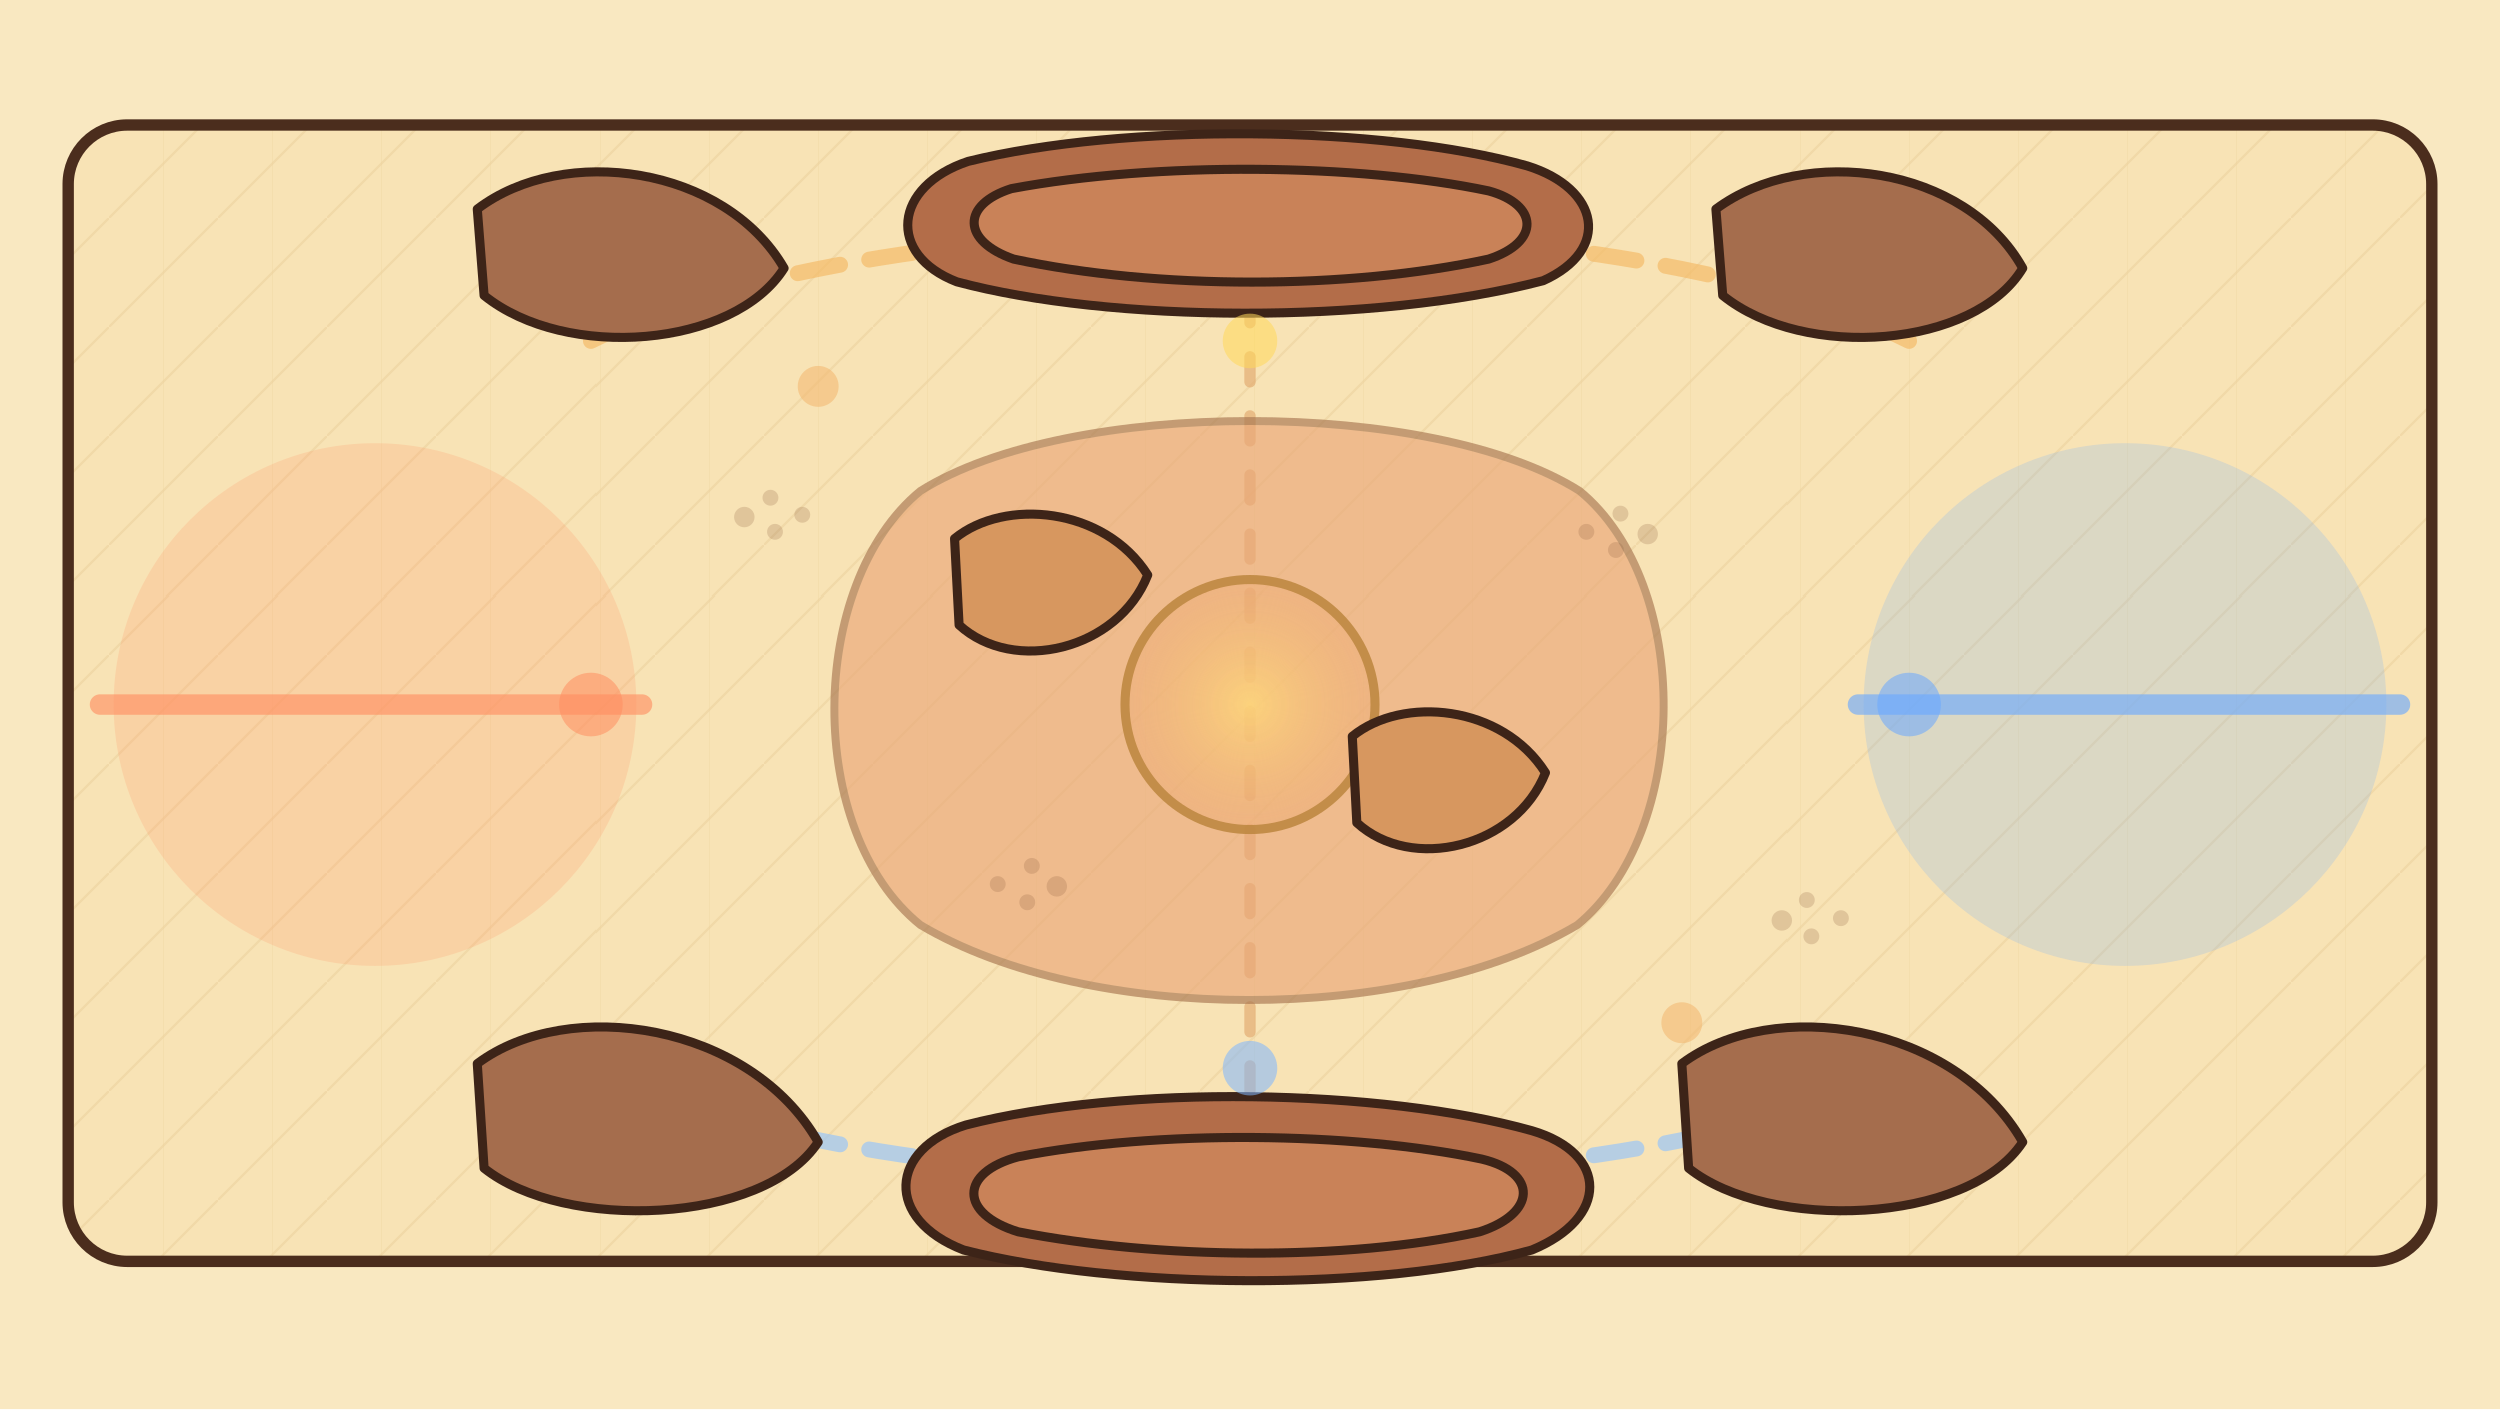
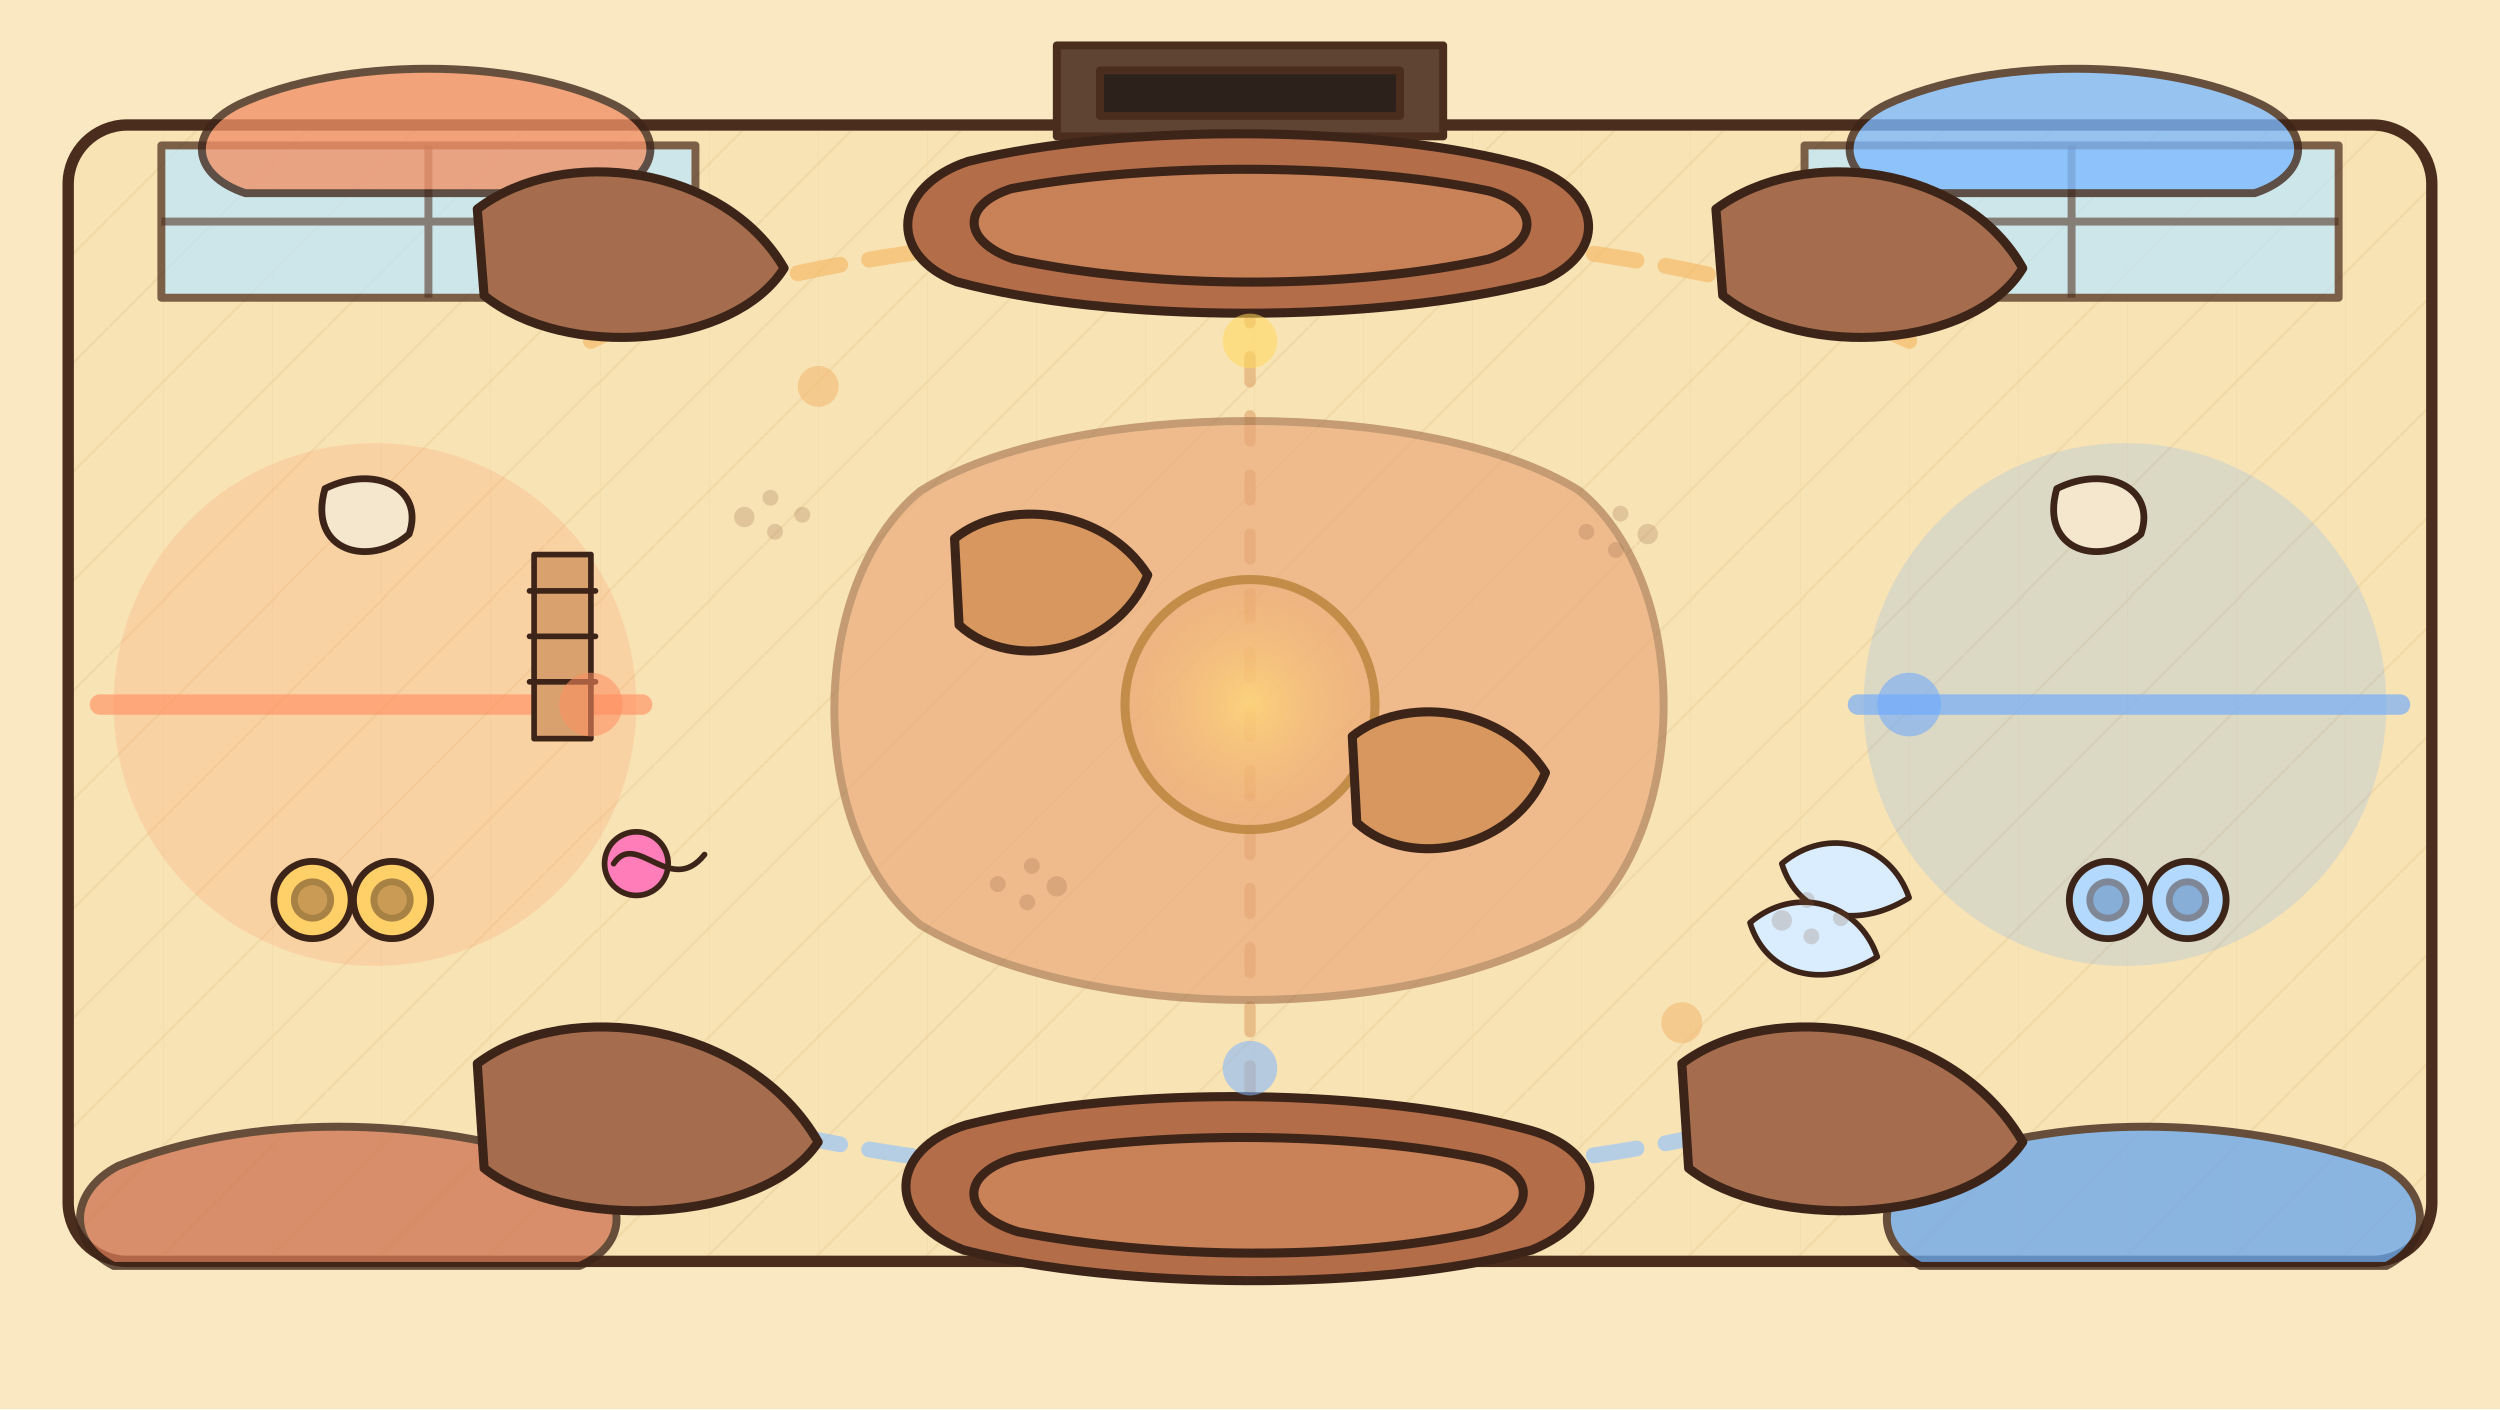
<svg xmlns="http://www.w3.org/2000/svg" width="2200" height="1240" viewBox="0 0 2200 1240">
  <defs>
    <pattern id="floor" width="96" height="96" patternUnits="userSpaceOnUse">
      <rect width="96" height="96" fill="#f8e3b5" />
      <path d="M0 96 L96 0" stroke="#e3c48a" stroke-width="2" opacity=".32" />
      <path d="M48 0 V96" stroke="#efd59e" stroke-width="1" opacity=".35" />
    </pattern>
    <radialGradient id="centerGlow" cx="50%" cy="50%" r="58%">
      <stop offset="0%" stop-color="#ffd878" stop-opacity=".9" />
      <stop offset="100%" stop-color="#eaa06f" stop-opacity=".35" />
    </radialGradient>
  </defs>
  <rect width="2200" height="1240" fill="#f9e8c1" />
  <rect x="60" y="110" width="2080" height="1000" rx="52" fill="url(#floor)" stroke="#4b2d1d" stroke-width="10" />
+   <g stroke="#4b2d1d" stroke-width="7" stroke-linejoin="round">
+     <path d="M142 128 H612 V262 H142Z" fill="#bde8ff" opacity=".72" />
+     <path d="M377 128 V262 M142 195 H612" fill="none" opacity=".56" />
+     <path d="M1588 128 H2058 V262 H1588Z" fill="#bde8ff" opacity=".72" />
+     <path d="M1823 128 V262 M1588 195 H2058" fill="none" opacity=".56" />
+     <path d="M930 40 H1270 V120 H930Z" fill="#5f4434" />
+     <path d="M968 62 H1232 V102 H968Z" fill="#2c211b" />
+   </g>
+   <g opacity=".78" stroke="#3d2418" stroke-width="7" stroke-linejoin="round">
+     <path d="M104 1026 C220 980 370 980 506 1026 C552 1048 556 1094 510 1114 H100 C58 1092 62 1048 104 1026Z" fill="#cf7654" />
+     <path d="M1694 1026 C1810 980 1960 980 2096 1026 C2138 1048 2142 1092 2100 1114 H1690 C1648 1092 1652 1048 1694 1026Z" fill="#6ba8ed" />
+     <path d="M210 92 C300 50 454 50 540 92 C586 115 582 154 534 170 H216 C168 154 164 115 210 92Z" fill="#ef8f66" />
+     <path d="M1660 92 C1750 50 1904 50 1990 92 C2036 115 2032 154 1984 170 H1666 C1618 154 1614 115 1660 92Z" fill="#7bb8ff" />
+   </g>
  <g opacity=".62" fill="none" stroke-linecap="round">
    <path d="M88 620 H565" stroke="#ff8e61" stroke-width="18" />
    <path d="M1635 620 H2112" stroke="#69a8ff" stroke-width="18" />
    <path d="M520 300 C780 170 1420 170 1680 300" stroke="#f4b65f" stroke-width="14" stroke-dasharray="38 26" />
    <path d="M520 940 C780 1070 1420 1070 1680 940" stroke="#8ec2ff" stroke-width="14" stroke-dasharray="38 26" />
    <path d="M1100 210 V1030" stroke="#e0a66b" stroke-width="10" stroke-dasharray="22 30" />
  </g>
  <g opacity=".20">
    <circle cx="330" cy="620" r="230" fill="#ff8e61" />
    <circle cx="1870" cy="620" r="230" fill="#69a8ff" />
+   </g>
+   <g stroke="#3d2418" stroke-width="6" stroke-linejoin="round">
+     <circle cx="275" cy="792" r="34" fill="#ffcf68" />
+     <circle cx="345" cy="792" r="34" fill="#ffcf68" />
+     <circle cx="275" cy="792" r="16" fill="#8a5a3b" opacity=".45" />
+     <circle cx="345" cy="792" r="16" fill="#8a5a3b" opacity=".45" />
+     <circle cx="1855" cy="792" r="34" fill="#b4d9ff" />
+     <circle cx="1925" cy="792" r="34" fill="#b4d9ff" />
+     <circle cx="1855" cy="792" r="16" fill="#4d79a6" opacity=".45" />
+     <circle cx="1925" cy="792" r="16" fill="#4d79a6" opacity=".45" />
+     <path d="M286 430 C330 408 374 430 360 470 C326 500 270 486 286 430Z" fill="#f5e7ce" />
+     <path d="M1810 430 C1854 408 1898 430 1884 470 C1850 500 1794 486 1810 430Z" fill="#f5e7ce" />
+   </g>
+   <g stroke="#3d2418" stroke-width="5" stroke-linecap="round" stroke-linejoin="round">
+     <circle cx="560" cy="760" r="28" fill="#ff7db8" />
+     <path d="M540 760 C560 730 590 790 620 752" fill="none" />
+     <path d="M1568 760 C1608 726 1664 742 1680 790 C1632 820 1582 806 1568 760Z" fill="#d9edff" />
+     <path d="M1540 812 C1580 778 1636 794 1652 842 C1604 872 1554 858 1540 812Z" fill="#d9edff" />
+     <path d="M470 488 H520 V650 H470Z" fill="#d8a16d" />
+     <path d="M466 520 H524 M466 560 H524 M466 600 H524" fill="none" />
  </g>
  <path d="M810 432 C940 350 1260 350 1390 432 C1490 514 1488 732 1388 814 C1240 902 958 902 810 814 C708 732 710 514 810 432Z" fill="#e9a778" opacity=".66" stroke="#a87751" stroke-width="7" />
  <circle cx="1100" cy="620" r="110" fill="url(#centerGlow)" stroke="#bd8740" stroke-width="8" opacity=".88" />
  <g stroke="#3d2418" stroke-width="8" stroke-linejoin="round">
    <path d="M852 142 C990 108 1216 110 1344 146 C1408 166 1418 220 1358 247 C1210 286 976 284 842 248 C780 224 786 164 852 142Z" fill="#b36d49" />
    <path d="M890 166 C1018 142 1196 144 1310 168 C1354 180 1356 213 1310 228 C1186 255 1018 255 892 228 C846 212 846 180 890 166Z" fill="#c98258" />
    <path d="M850 990 C990 954 1216 958 1348 995 C1416 1015 1416 1072 1348 1100 C1214 1137 984 1135 848 1100 C778 1073 782 1011 850 990Z" fill="#b36d49" />
    <path d="M896 1018 C1018 994 1190 996 1304 1020 C1354 1032 1352 1068 1302 1084 C1184 1110 1018 1108 896 1084 C844 1068 844 1032 896 1018Z" fill="#c98258" />
    <path d="M420 184 C496 126 638 146 690 236 C646 306 498 318 426 260Z" fill="#a56d4d" />
    <path d="M1510 184 C1588 126 1730 146 1780 236 C1738 306 1588 318 1516 260Z" fill="#a56d4d" />
    <path d="M420 936 C500 876 660 900 720 1005 C672 1078 496 1084 426 1028Z" fill="#a56d4d" />
    <path d="M1480 936 C1560 876 1720 900 1780 1005 C1732 1078 1556 1084 1486 1028Z" fill="#a56d4d" />
    <path d="M840 474 C884 438 972 446 1010 506 C984 572 892 594 844 550Z" fill="#d7975f" />
    <path d="M1190 648 C1234 612 1322 620 1360 680 C1334 746 1242 768 1194 724Z" fill="#d7975f" />
  </g>
  <g fill="#8a5a3b" opacity=".22">
    <circle cx="655" cy="455" r="9" />
    <circle cx="678" cy="438" r="7" />
    <circle cx="682" cy="468" r="7" />
    <circle cx="706" cy="453" r="7" />
    <circle cx="930" cy="780" r="9" />
    <circle cx="908" cy="762" r="7" />
    <circle cx="904" cy="794" r="7" />
    <circle cx="878" cy="778" r="7" />
    <circle cx="1450" cy="470" r="9" />
    <circle cx="1426" cy="452" r="7" />
    <circle cx="1422" cy="484" r="7" />
    <circle cx="1396" cy="468" r="7" />
    <circle cx="1568" cy="810" r="9" />
    <circle cx="1590" cy="792" r="7" />
    <circle cx="1594" cy="824" r="7" />
    <circle cx="1620" cy="808" r="7" />
  </g>
  <g opacity=".55">
    <circle cx="520" cy="620" r="28" fill="#ff8e61" />
    <circle cx="1680" cy="620" r="28" fill="#69a8ff" />
    <circle cx="1100" cy="300" r="24" fill="#ffd85a" />
    <circle cx="1100" cy="940" r="24" fill="#7db7ff" />
    <circle cx="720" cy="340" r="18" fill="#f2b66d" />
    <circle cx="1480" cy="900" r="18" fill="#f2b66d" />
  </g>
</svg>
